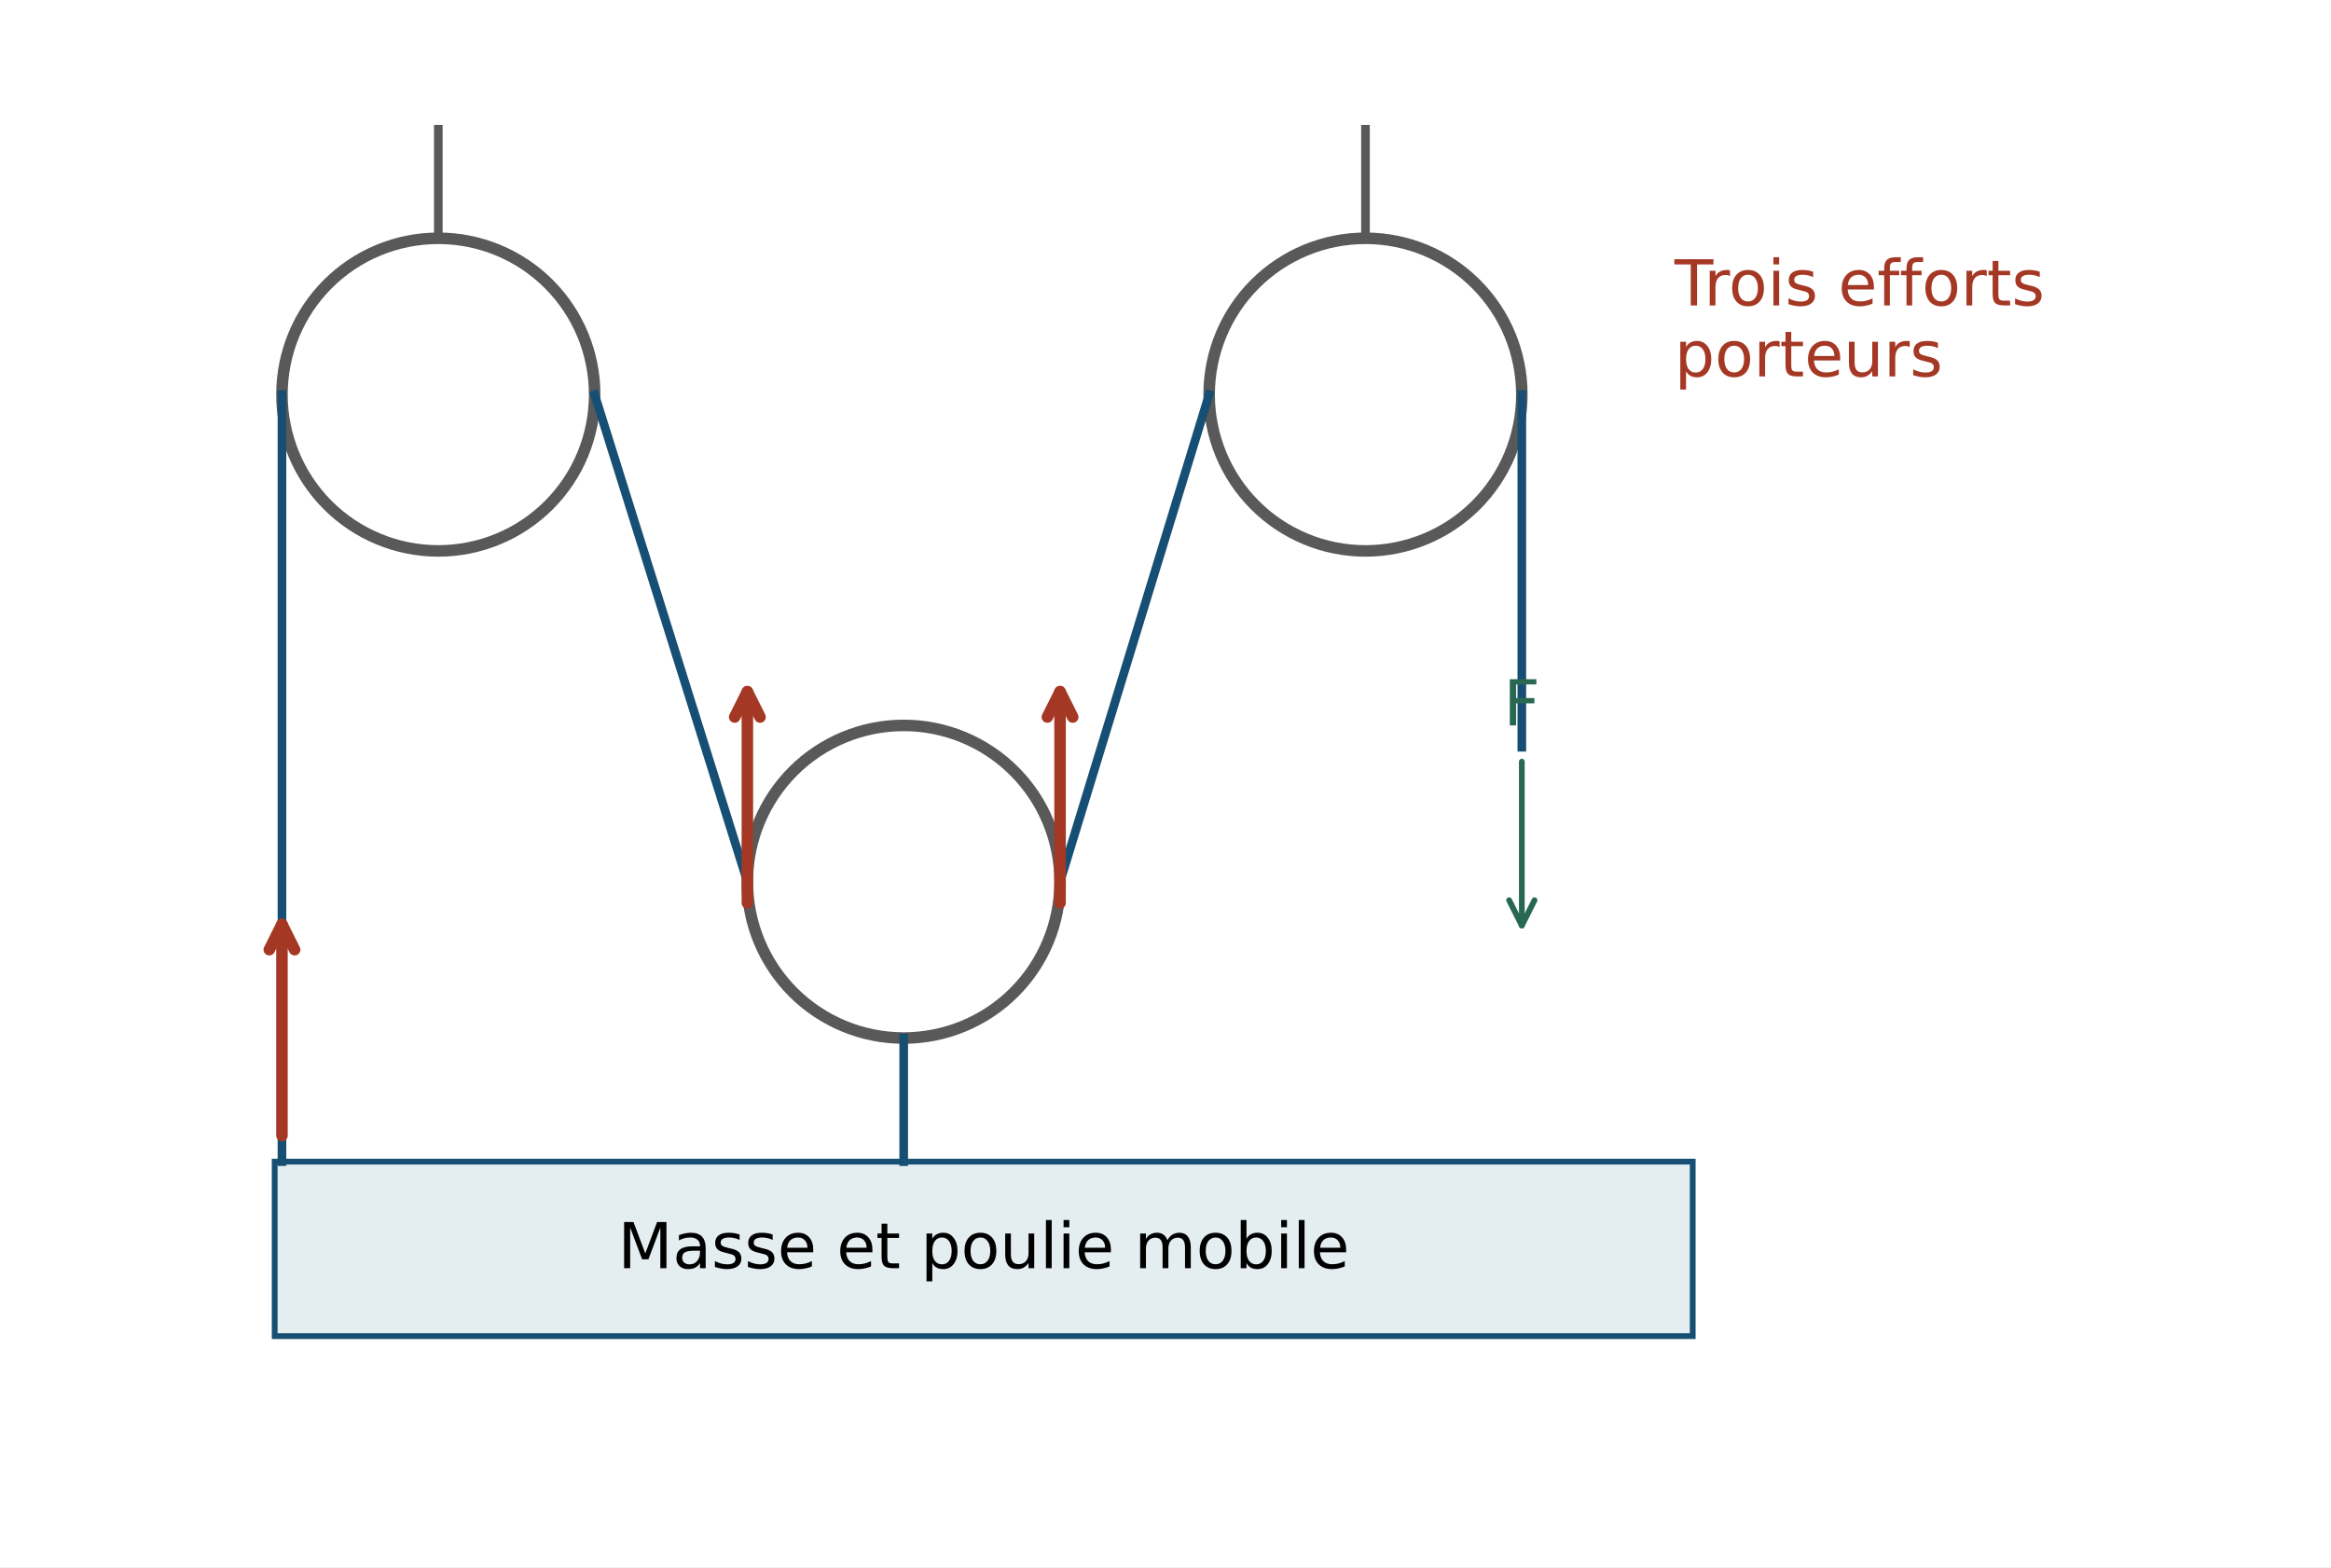
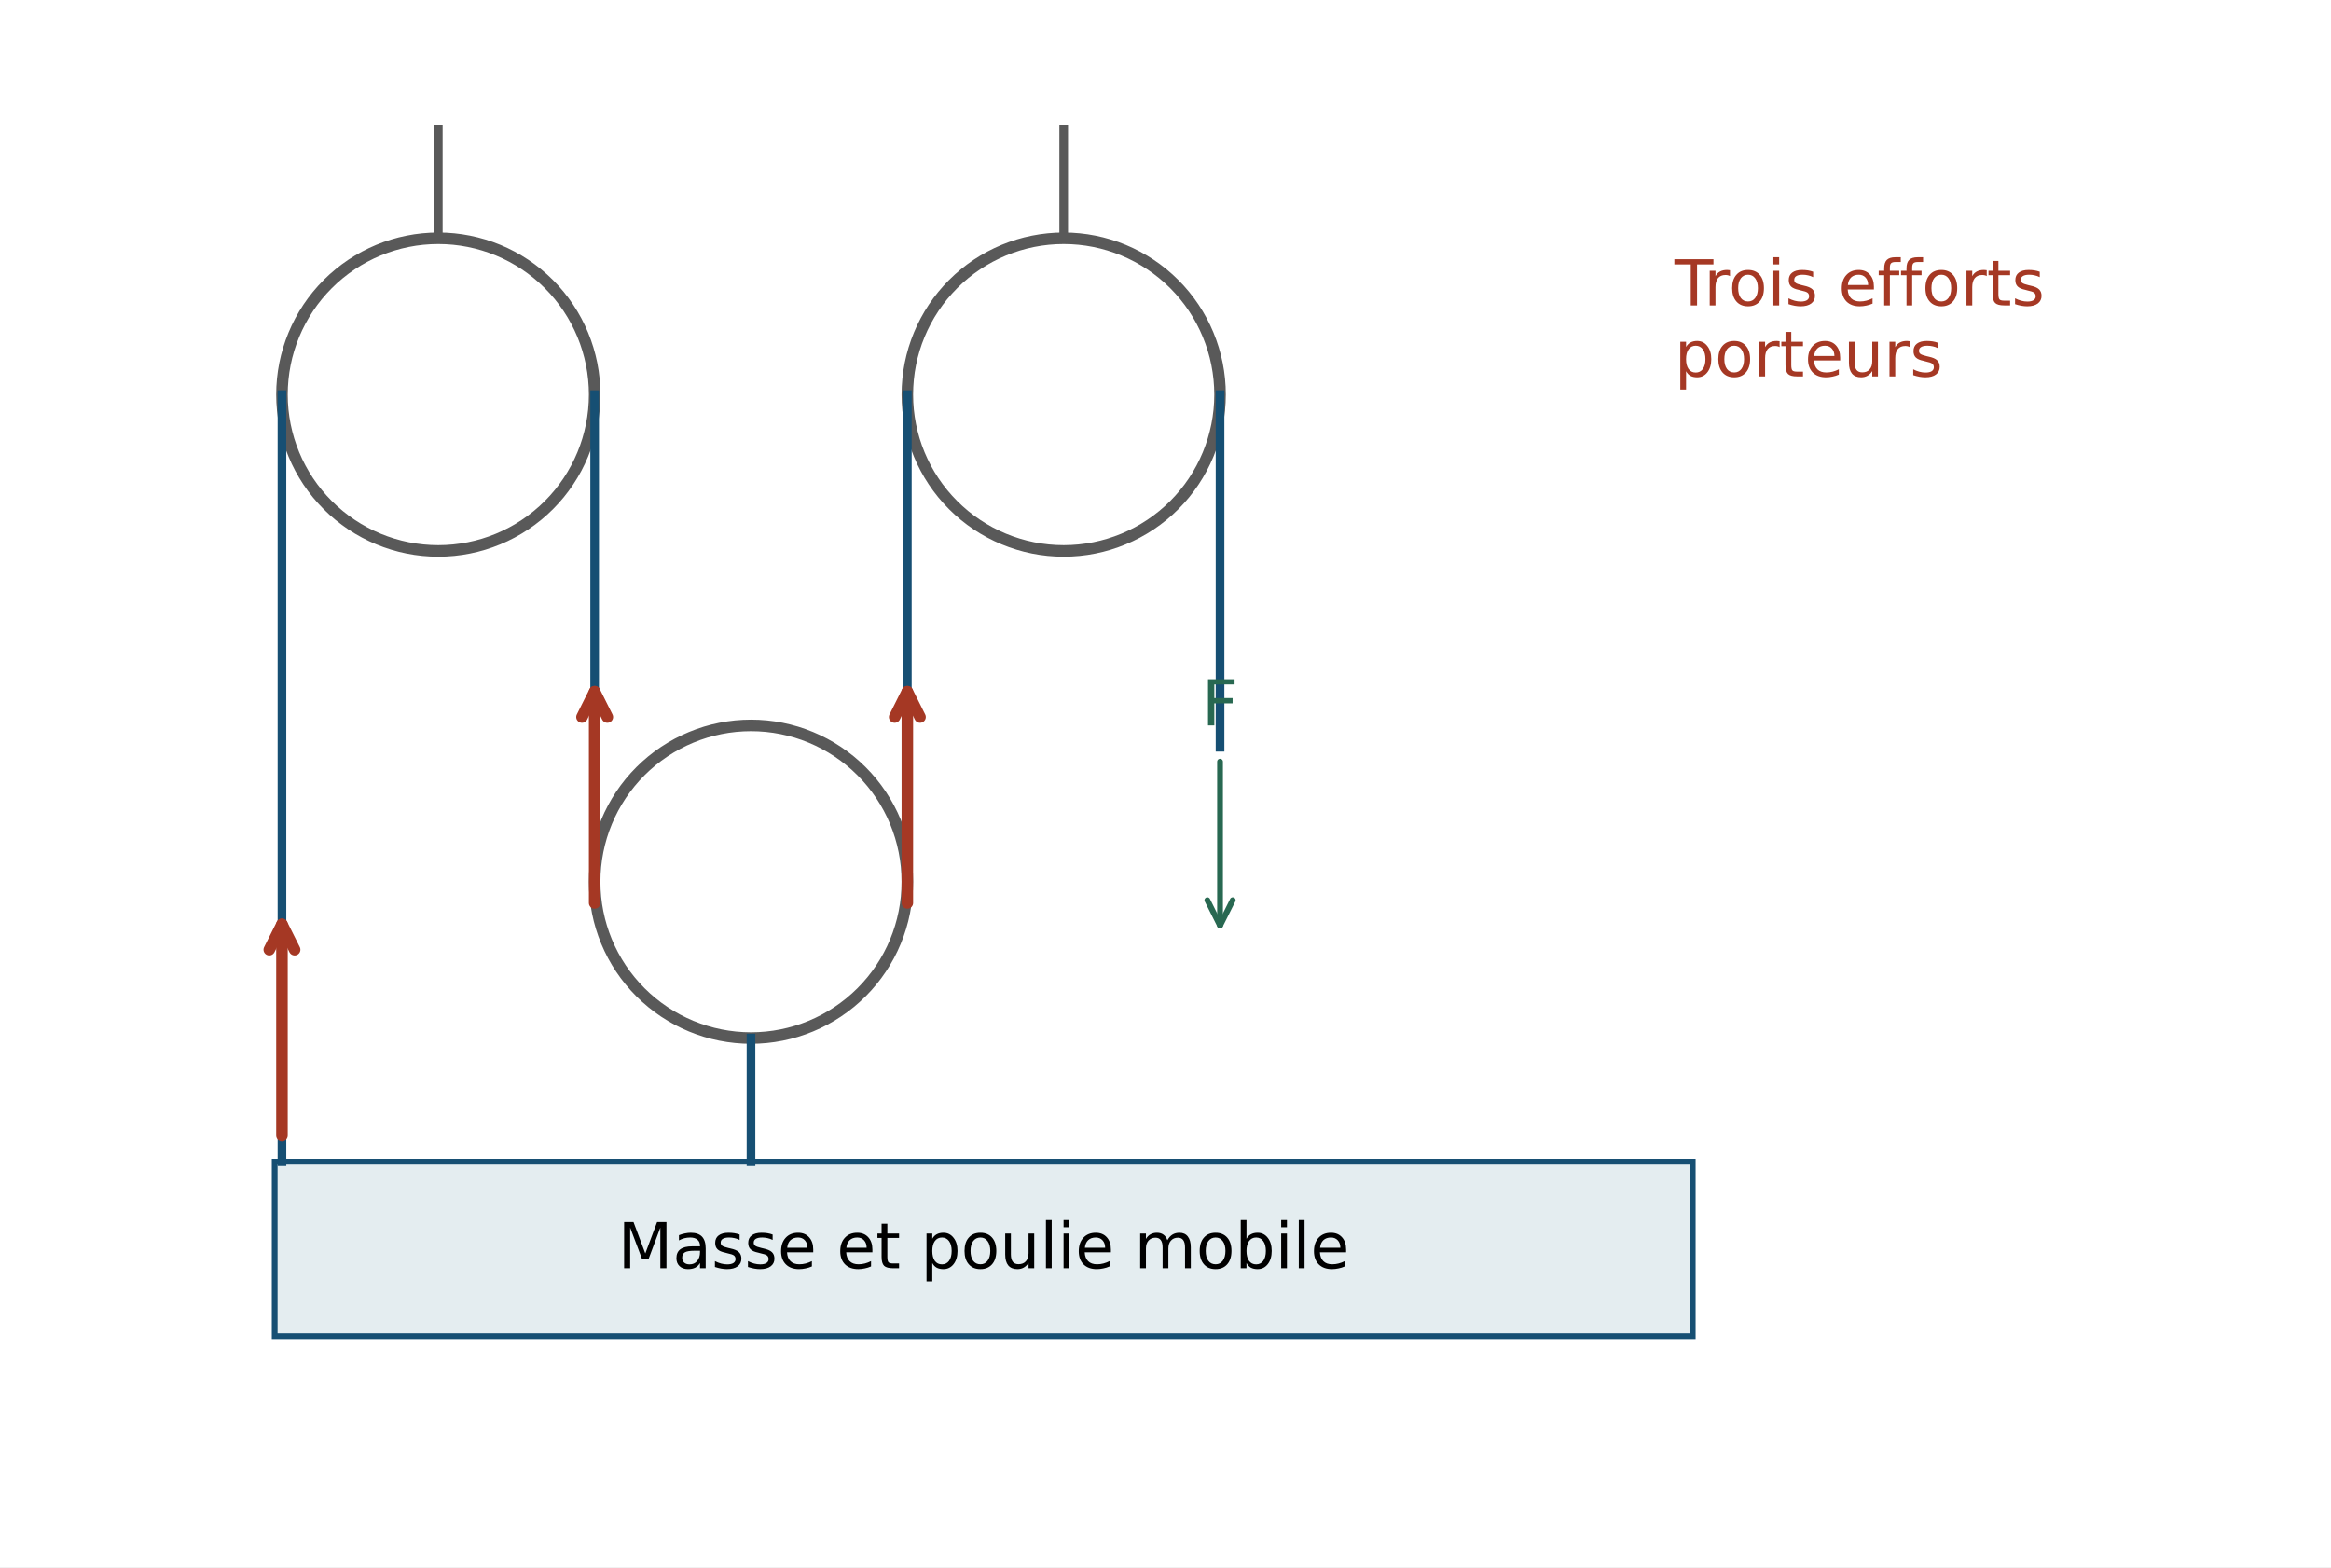
<svg xmlns="http://www.w3.org/2000/svg" width="404.381pt" height="271.92pt" viewBox="0 0 404.381 271.92" version="1.1">
  <defs>
    <style type="text/css">*{stroke-linejoin: round; stroke-linecap: butt}</style>
  </defs>
  <g id="figure_1">
    <g id="patch_1">
      <path d="M 0 271.92 L 404.381 271.92 L 404.381 0 L 0 0 z " style="fill: #ffffff" />
    </g>
    <g id="axes_1">
      <g id="patch_2">
        <path d="M 47.652 231.836 L 293.652 231.836 L 293.652 201.56 L 47.652 201.56 z " clip-path="url(#pdce43954d5)" style="fill: #e4edf0; stroke: #164f73; stroke-linejoin: miter" />
      </g>
      <g id="patch_3">
        <path d="M 76.037 95.591 C 83.23 95.591 90.129 92.733 95.216 87.646 C 100.302 82.56 103.16 75.661 103.16 68.468 C 103.16 61.274 100.302 54.375 95.216 49.289 C 90.129 44.202 83.23 41.345 76.037 41.345 C 68.844 41.345 61.944 44.202 56.858 49.289 C 51.772 54.375 48.914 61.274 48.914 68.468 C 48.914 75.661 51.772 82.56 56.858 87.646 C 61.944 92.733 68.844 95.591 76.037 95.591 L 76.037 95.591 z " clip-path="url(#pdce43954d5)" style="fill: none; stroke: #595959; stroke-width: 2; stroke-linejoin: miter" />
      </g>
      <g id="patch_4">
-         <path d="M 236.883 95.591 C 244.076 95.591 250.975 92.733 256.062 87.646 C 261.148 82.56 264.006 75.661 264.006 68.468 C 264.006 61.274 261.148 54.375 256.062 49.289 C 250.975 44.202 244.076 41.345 236.883 41.345 C 229.69 41.345 222.79 44.202 217.704 49.289 C 212.617 54.375 209.76 61.274 209.76 68.468 C 209.76 75.661 212.617 82.56 217.704 87.646 C 222.79 92.733 229.69 95.591 236.883 95.591 L 236.883 95.591 z " clip-path="url(#pdce43954d5)" style="fill: none; stroke: #595959; stroke-width: 2; stroke-linejoin: miter" />
+         <path d="M 184.529 95.591 C 191.722 95.591 198.621 92.733 203.708 87.646 C 208.794 82.56 211.652 75.661 211.652 68.468 C 211.652 61.274 208.794 54.375 203.708 49.289 C 198.621 44.202 191.722 41.345 184.529 41.345 C 177.336 41.345 170.436 44.202 165.35 49.289 C 160.264 54.375 157.406 61.274 157.406 68.468 C 157.406 75.661 160.264 82.56 165.35 87.646 C 170.436 92.733 177.336 95.591 184.529 95.591 L 184.529 95.591 z " clip-path="url(#pdce43954d5)" style="fill: none; stroke: #595959; stroke-width: 2; stroke-linejoin: miter" />
      </g>
      <g id="patch_5">
-         <path d="M 156.775 180.114 C 163.968 180.114 170.868 177.256 175.954 172.169 C 181.04 167.083 183.898 160.184 183.898 152.99 C 183.898 145.797 181.04 138.898 175.954 133.812 C 170.868 128.725 163.968 125.867 156.775 125.867 C 149.582 125.867 142.683 128.725 137.596 133.812 C 132.51 138.898 129.652 145.797 129.652 152.99 C 129.652 160.184 132.51 167.083 137.596 172.169 C 142.683 177.256 149.582 180.114 156.775 180.114 L 156.775 180.114 z " clip-path="url(#pdce43954d5)" style="fill: none; stroke: #595959; stroke-width: 2; stroke-linejoin: miter" />
+         <path d="M 130.283 180.114 C 137.476 180.114 144.375 177.256 149.462 172.169 C 154.548 167.083 157.406 160.184 157.406 152.99 C 157.406 145.797 154.548 138.898 149.462 133.812 C 144.375 128.725 137.476 125.867 130.283 125.867 C 123.09 125.867 116.19 128.725 111.104 133.812 C 106.018 138.898 103.16 145.797 103.16 152.99 C 103.16 160.184 106.018 167.083 111.104 172.169 C 116.19 177.256 123.09 180.114 130.283 180.114 L 130.283 180.114 z " clip-path="url(#pdce43954d5)" style="fill: none; stroke: #595959; stroke-width: 2; stroke-linejoin: miter" />
      </g>
      <g id="line2d_1">
        <path d="M 76.037 41.345 L 76.037 22.422 " clip-path="url(#pdce43954d5)" style="fill: none; stroke: #595959; stroke-width: 1.5; stroke-linecap: square" />
      </g>
      <g id="line2d_2">
-         <path d="M 236.883 41.345 L 236.883 22.422 " clip-path="url(#pdce43954d5)" style="fill: none; stroke: #595959; stroke-width: 1.5; stroke-linecap: square" />
+         <path d="M 184.529 41.345 L 184.529 22.422 " clip-path="url(#pdce43954d5)" style="fill: none; stroke: #595959; stroke-width: 1.5; stroke-linecap: square" />
      </g>
      <g id="line2d_3">
        <path d="M 48.914 201.56 L 48.914 68.468 " clip-path="url(#pdce43954d5)" style="fill: none; stroke: #164f73; stroke-width: 1.5; stroke-linecap: square" />
      </g>
      <g id="line2d_4">
-         <path d="M 103.16 68.468 L 129.652 152.99 " clip-path="url(#pdce43954d5)" style="fill: none; stroke: #164f73; stroke-width: 1.5; stroke-linecap: square" />
+         <path d="M 103.16 68.468 L 103.16 152.99 " clip-path="url(#pdce43954d5)" style="fill: none; stroke: #164f73; stroke-width: 1.5; stroke-linecap: square" />
      </g>
      <g id="line2d_5">
-         <path d="M 183.898 152.99 L 209.76 68.468 " clip-path="url(#pdce43954d5)" style="fill: none; stroke: #164f73; stroke-width: 1.5; stroke-linecap: square" />
+         <path d="M 157.406 152.99 L 157.406 68.468 " clip-path="url(#pdce43954d5)" style="fill: none; stroke: #164f73; stroke-width: 1.5; stroke-linecap: square" />
      </g>
      <g id="line2d_6">
-         <path d="M 264.006 68.468 L 264.006 129.652 " clip-path="url(#pdce43954d5)" style="fill: none; stroke: #164f73; stroke-width: 1.5; stroke-linecap: square" />
+         <path d="M 211.652 68.468 L 211.652 129.652 " clip-path="url(#pdce43954d5)" style="fill: none; stroke: #164f73; stroke-width: 1.5; stroke-linecap: square" />
      </g>
      <g id="line2d_7">
-         <path d="M 156.775 201.56 L 156.775 180.114 " clip-path="url(#pdce43954d5)" style="fill: none; stroke: #164f73; stroke-width: 1.5; stroke-linecap: square" />
+         <path d="M 130.283 201.56 L 130.283 180.114 " clip-path="url(#pdce43954d5)" style="fill: none; stroke: #164f73; stroke-width: 1.5; stroke-linecap: square" />
      </g>
      <g id="text_1">
        <text style="font-size: 11px; font-family: 'DejaVu Sans', 'Bitstream Vera Sans', 'Computer Modern Sans Serif', 'Lucida Grande', 'Verdana', 'Geneva', 'Lucid', 'Arial', 'Helvetica', 'Avant Garde', sans-serif; text-anchor: middle" x="170.652" y="220.049" transform="rotate(-0 170.652 220.0488)">Masse et poulie mobile</text>
      </g>
      <g id="patch_6">
        <path d="M 48.914 197.039 Q 48.914 177.593 48.914 160.382 " style="fill: none; stroke: #a53824; stroke-width: 2; stroke-linecap: round" />
        <path d="M 46.714 164.782 L 48.914 160.382 L 51.114 164.782 " style="fill: none; stroke: #a53824; stroke-width: 2; stroke-linecap: round" />
      </g>
      <g id="patch_7">
-         <path d="M 129.652 156.67 Q 129.652 137.223 129.652 120.013 " style="fill: none; stroke: #a53824; stroke-width: 2; stroke-linecap: round" />
-         <path d="M 127.452 124.413 L 129.652 120.013 L 131.852 124.413 " style="fill: none; stroke: #a53824; stroke-width: 2; stroke-linecap: round" />
+         <path d="M 103.16 156.67 Q 103.16 137.223 103.16 120.013 " style="fill: none; stroke: #a53824; stroke-width: 2; stroke-linecap: round" />
+         <path d="M 100.96 124.413 L 103.16 120.013 L 105.36 124.413 " style="fill: none; stroke: #a53824; stroke-width: 2; stroke-linecap: round" />
      </g>
      <g id="patch_8">
-         <path d="M 183.898 156.67 Q 183.898 137.223 183.898 120.013 " style="fill: none; stroke: #a53824; stroke-width: 2; stroke-linecap: round" />
-         <path d="M 181.698 124.413 L 183.898 120.013 L 186.098 124.413 " style="fill: none; stroke: #a53824; stroke-width: 2; stroke-linecap: round" />
+         <path d="M 157.406 156.67 Q 157.406 137.223 157.406 120.013 " style="fill: none; stroke: #a53824; stroke-width: 2; stroke-linecap: round" />
+         <path d="M 155.206 124.413 L 157.406 120.013 L 159.606 124.413 " style="fill: none; stroke: #a53824; stroke-width: 2; stroke-linecap: round" />
      </g>
      <g id="patch_9">
-         <path d="M 264.006 132.156 Q 264.006 146.935 264.006 160.596 " style="fill: none; stroke: #286851; stroke-linecap: round" />
-         <path d="M 266.206 156.196 L 264.006 160.596 L 261.806 156.196 " style="fill: none; stroke: #286851; stroke-linecap: round" />
+         <path d="M 211.652 132.156 Q 211.652 146.935 211.652 160.596 " style="fill: none; stroke: #286851; stroke-linecap: round" />
+         <path d="M 213.852 156.196 L 211.652 160.596 L 209.452 156.196 " style="fill: none; stroke: #286851; stroke-linecap: round" />
      </g>
      <g id="text_2">
-         <text style="font-size: 11px; font-family: 'DejaVu Sans', 'Bitstream Vera Sans', 'Computer Modern Sans Serif', 'Lucida Grande', 'Verdana', 'Geneva', 'Lucid', 'Arial', 'Helvetica', 'Avant Garde', sans-serif; text-anchor: middle; fill: #286851" x="264.006" y="125.867" transform="rotate(-0 264.0057 125.8675)">F</text>
+         <text style="font-size: 11px; font-family: 'DejaVu Sans', 'Bitstream Vera Sans', 'Computer Modern Sans Serif', 'Lucida Grande', 'Verdana', 'Geneva', 'Lucid', 'Arial', 'Helvetica', 'Avant Garde', sans-serif; text-anchor: middle; fill: #286851" x="211.652" y="125.867" transform="rotate(-0 211.6519 125.8675)">F</text>
      </g>
      <g id="text_3">
        <text style="font-size: 11px; font-family: 'DejaVu Sans', 'Bitstream Vera Sans', 'Computer Modern Sans Serif', 'Lucida Grande', 'Verdana', 'Geneva', 'Lucid', 'Arial', 'Helvetica', 'Avant Garde', sans-serif; fill: #a53824" transform="translate(290.4979 52.99615)">Trois efforts</text>
        <text style="font-size: 11px; font-family: 'DejaVu Sans', 'Bitstream Vera Sans', 'Computer Modern Sans Serif', 'Lucida Grande', 'Verdana', 'Geneva', 'Lucid', 'Arial', 'Helvetica', 'Avant Garde', sans-serif; fill: #a53824" transform="translate(290.4979 65.31374)">porteurs</text>
      </g>
    </g>
  </g>
  <defs>
    <clipPath id="pdce43954d5">
      <rect x="12.96" y="12.96" width="378.461" height="246" />
    </clipPath>
  </defs>
</svg>
